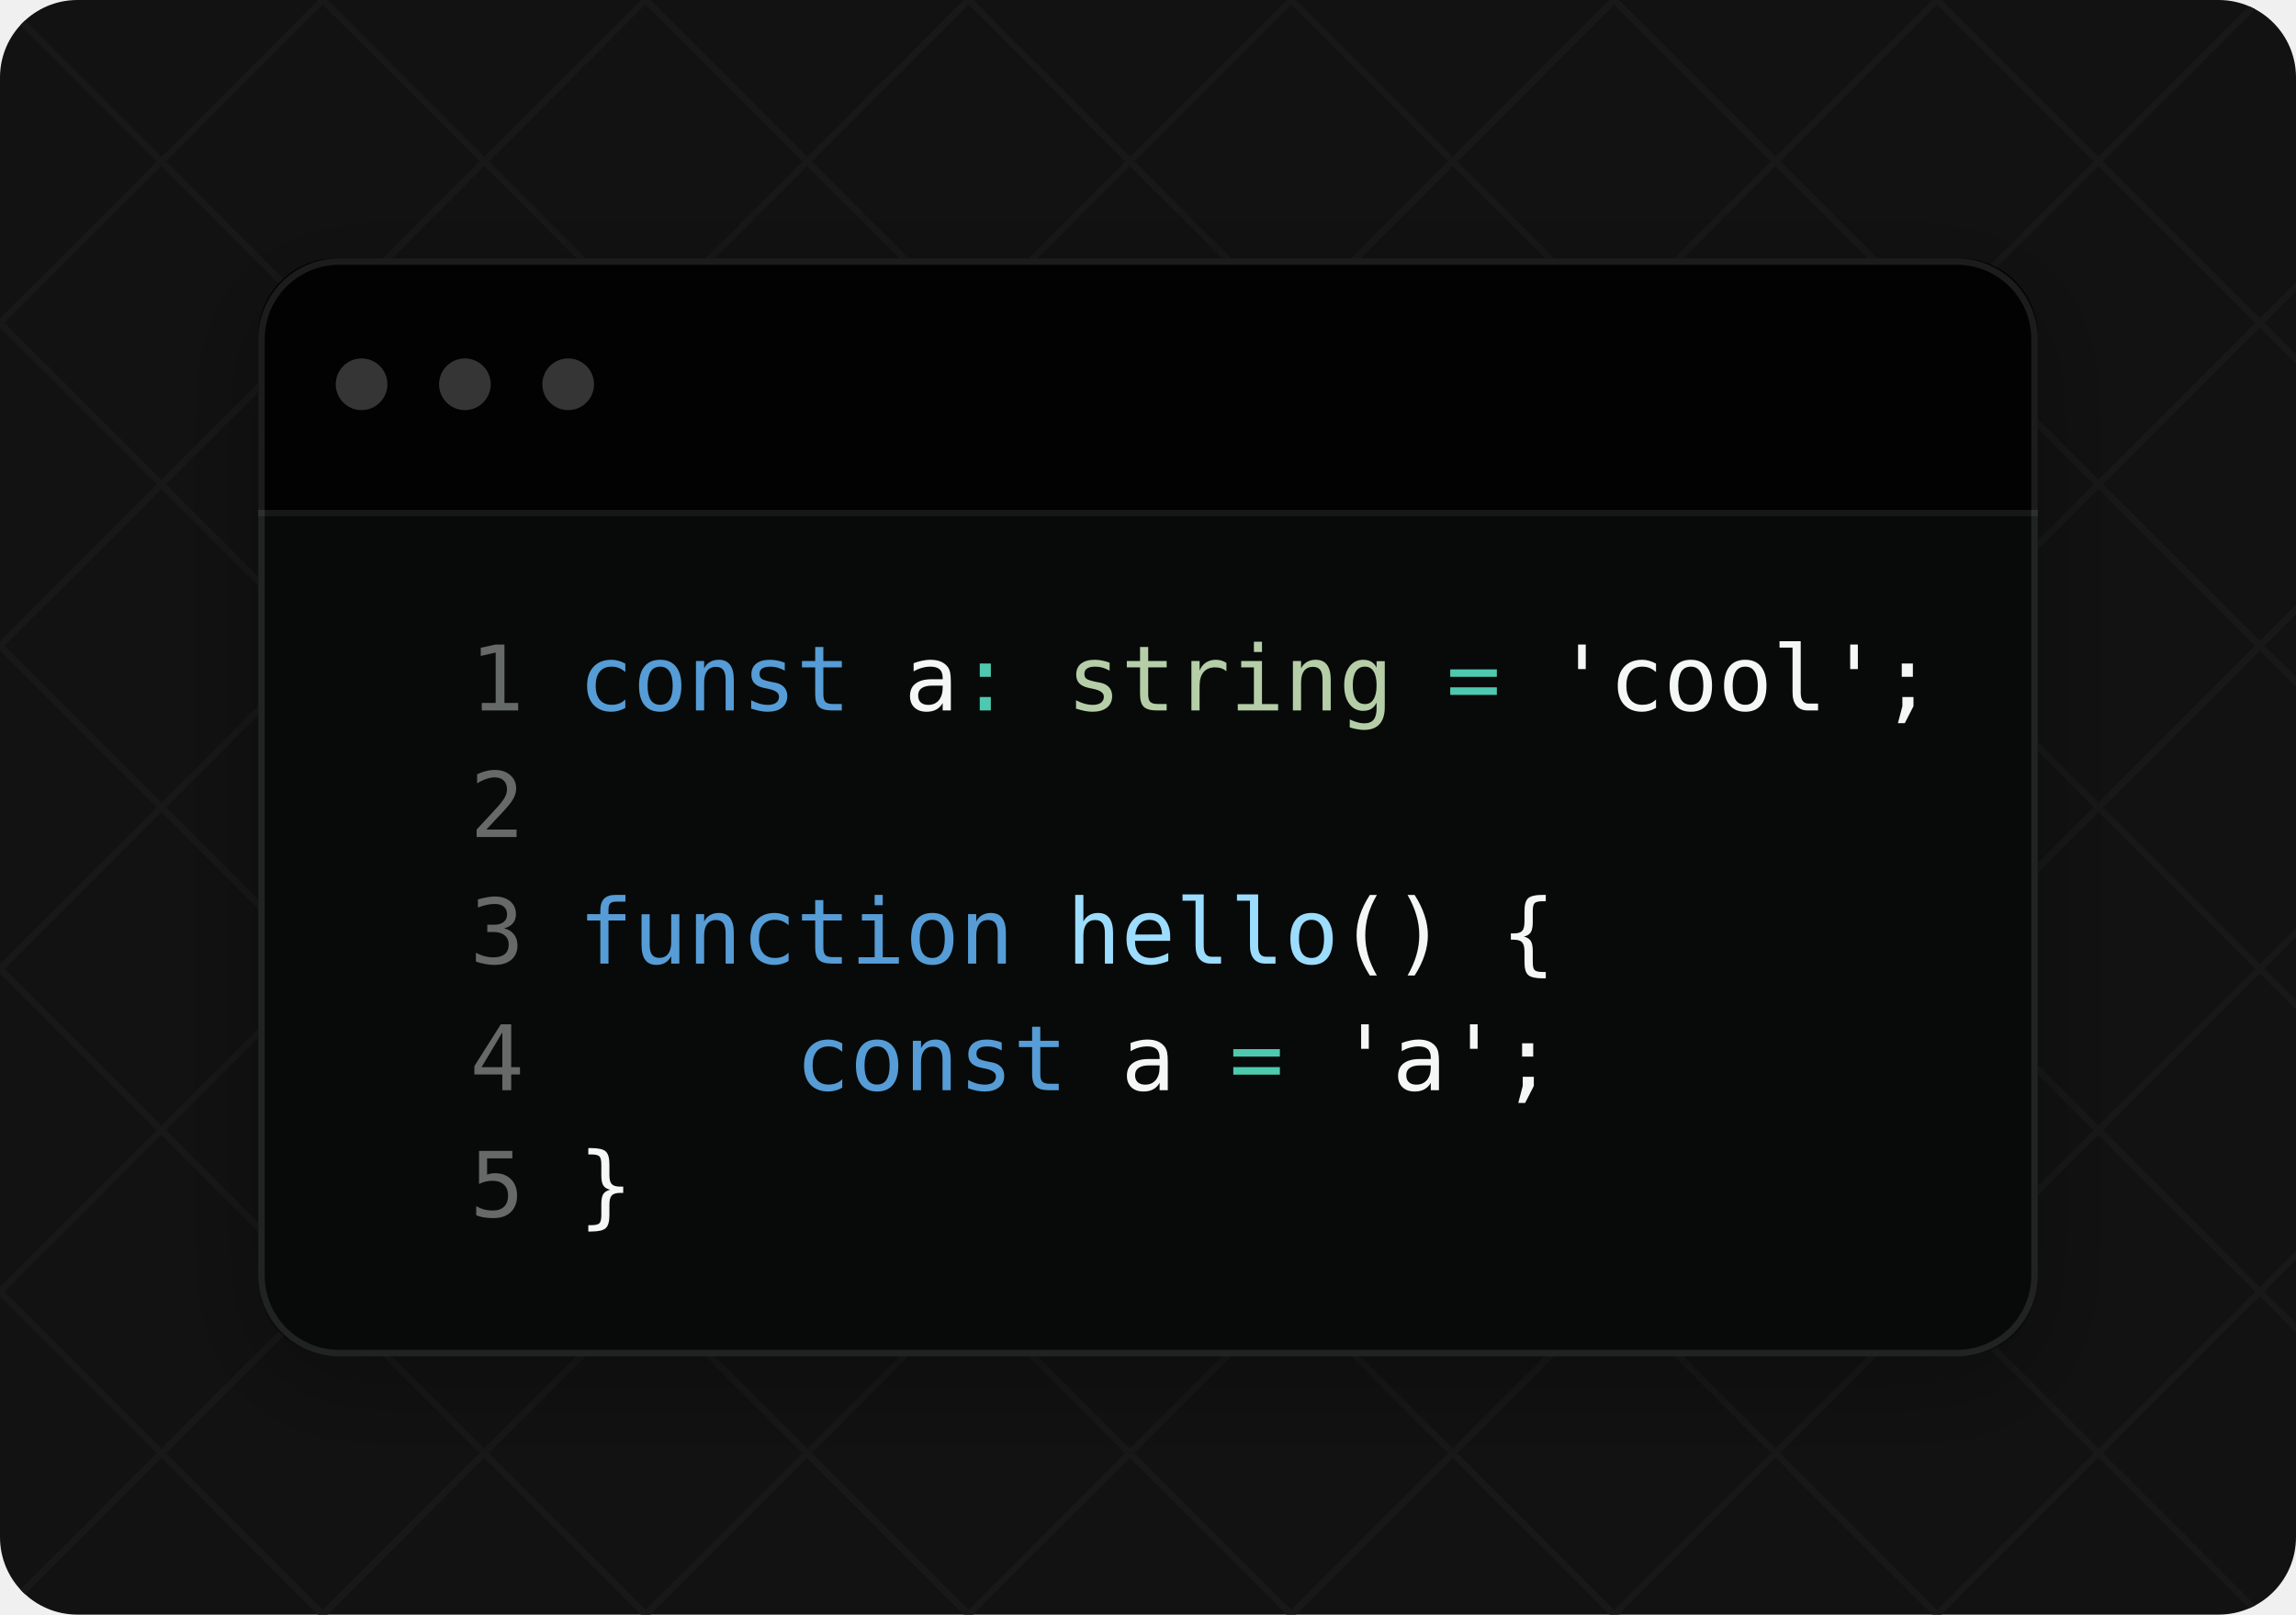
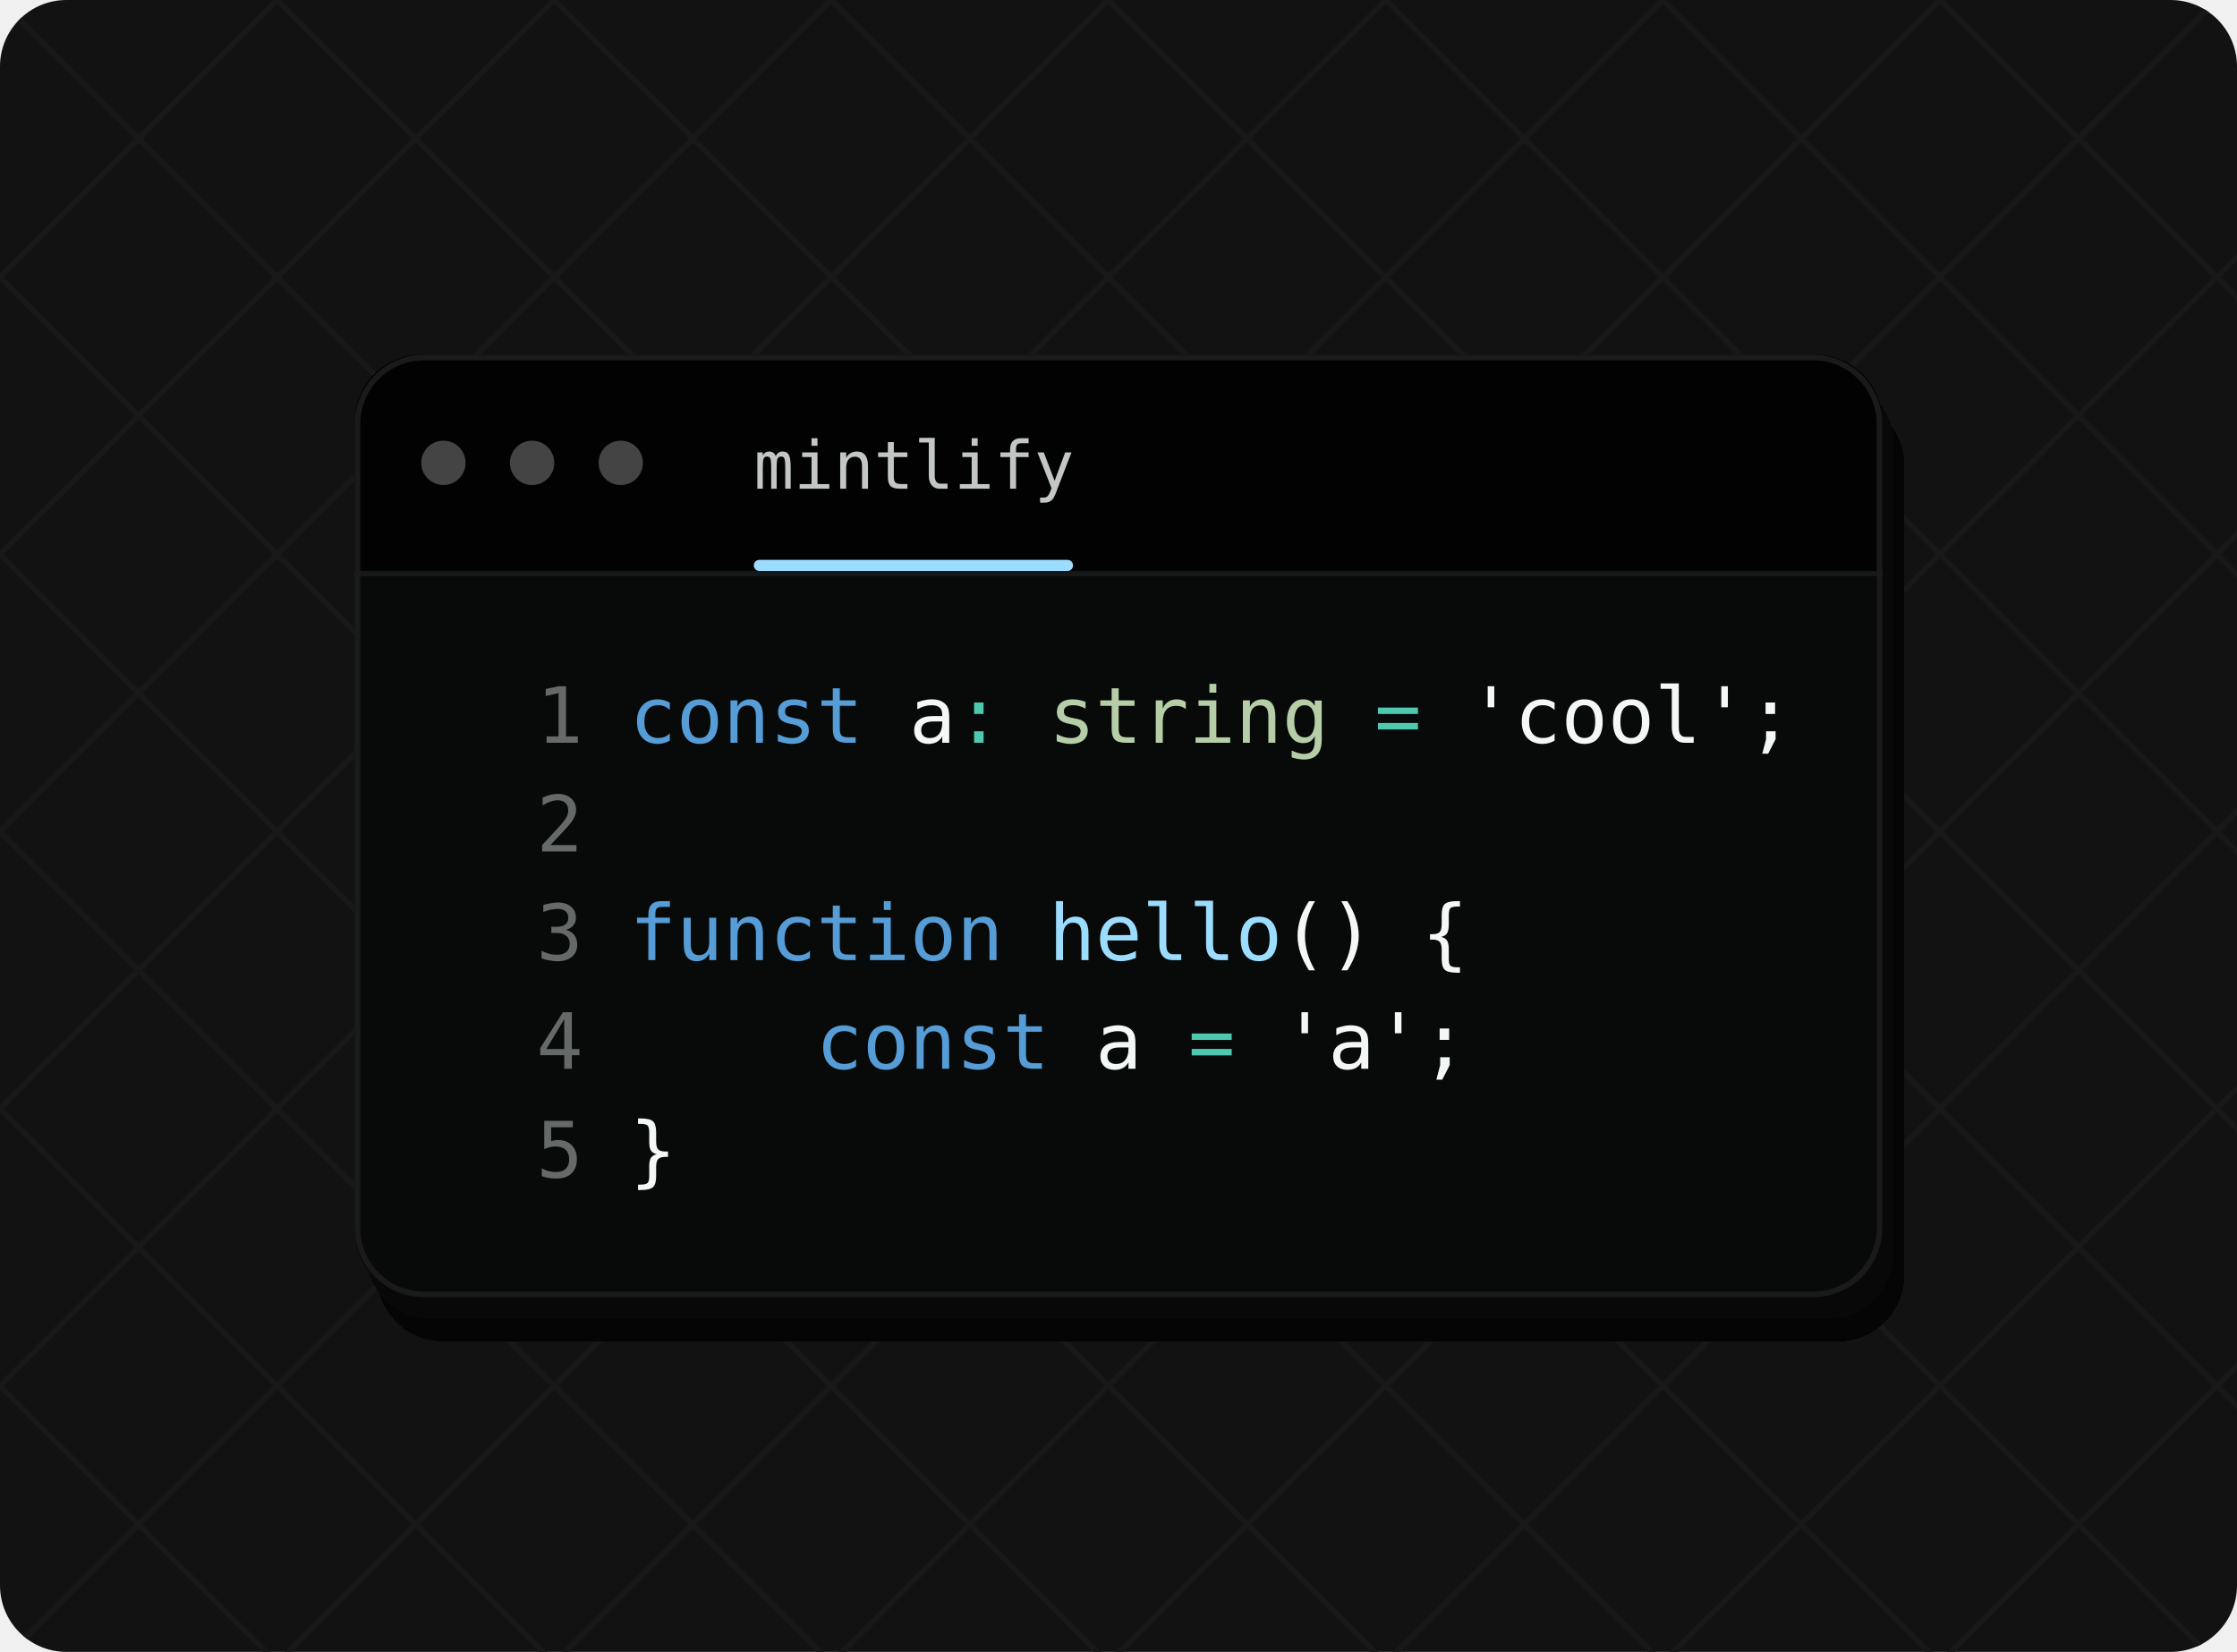
- <svg xmlns="http://www.w3.org/2000/svg" viewBox="0 0 355.6 250" width="355.6" height="250">
+ <svg xmlns="http://www.w3.org/2000/svg" viewBox="0 0 403.6 298" width="403.6" height="298">
  <defs>
-     <filter id="shadow" x="-50%" y="-50%" width="200%" height="200%">
-       <feGaussianBlur in="SourceAlpha" stdDeviation="8" result="blur" />
-       <feOffset in="blur" dx="0" dy="4" result="offsetBlur" />
-       <feFlood flood-color="#000000" flood-opacity="0.3" result="color" />
-       <feComposite in="color" in2="offsetBlur" operator="in" result="shadow" />
-     </filter>
-     <mask id="shadow-mask">
-       <rect x="-50" y="-50" width="375.6" height="270" fill="white" />
-       <rect x="0" y="0" width="275.6" height="170" rx="12" ry="12" fill="black" />
-     </mask>
    <pattern id="bg-pattern" width="50" height="50" patternUnits="userSpaceOnUse">
      <line x1="0" y1="0" x2="50" y2="50" stroke="#181818" stroke-width="1" />
      <line x1="50" y1="0" x2="0" y2="50" stroke="#181818" stroke-width="1" />
    </pattern>
  </defs>
-   <rect x="0" y="0" width="355.6" height="250" fill="#121212" rx="12" ry="12" />
-   <rect x="0" y="0" width="355.6" height="250" fill="url(#bg-pattern)" rx="12" ry="12" />
+   <rect x="0" y="0" width="403.6" height="298" fill="#121212" rx="12" ry="12" />
+   <rect x="0" y="0" width="403.6" height="298" fill="url(#bg-pattern)" rx="12" ry="12" />
  <g class="overlay">
-     <defs>
-       <filter id="mintlify-shadow" x="-20%" y="-20%" width="140%" height="140%">
-         <feDropShadow dx="0" dy="8" stdDeviation="16" flood-color="rgba(0,0,0,0.5)" />
-         <feDropShadow dx="0" dy="4" stdDeviation="8" flood-color="rgba(0,0,0,0.3)" />
-         <feDropShadow dx="0" dy="2" stdDeviation="4" flood-color="rgba(0,0,0,0.2)" />
-       </filter>
-     </defs>
+     <rect x="68" y="72" width="275.6" height="170" rx="12" ry="12" fill="#050505" shape-rendering="crispEdges" />
  </g>
  <g class="overlay">
-     <defs>
-       <radialGradient id="mintlify-glow">
-         <stop offset="0%" stop-color="#4EC9B0" stop-opacity="0.06" />
-         <stop offset="100%" stop-color="#4EC9B0" stop-opacity="0" />
-       </radialGradient>
-     </defs>
+     <rect x="66" y="68" width="275.6" height="170" rx="12" ry="12" fill="#080808" shape-rendering="crispEdges" />
  </g>
-   <g class="overlay">
-     <rect x="40" y="40" width="275.6" height="170" fill="url(#mintlify-glow)" rx="12" ry="12" />
-   </g>
-   <g transform="translate(40, 40)">
-     <g mask="url(#shadow-mask)">
-       <rect x="0" y="0" width="275.6" height="170" fill="#070a08" rx="12" ry="12" filter="url(#shadow)" />
-     </g>
+   <g transform="translate(64, 64)">
    <rect x="0" y="0" width="275.6" height="170" fill="#070a08" rx="12" ry="12" />
    <g class="title-bar">
      <rect x="0" y="0" width="275.6" height="39" fill="#010201" rx="12" ry="12" />
      <rect x="0" y="27" width="275.6" height="12" fill="#010201" />
      <rect x="0" y="39" width="275.6" height="1" fill="#141818" shape-rendering="crispEdges" />
-       <circle cx="16" cy="19.5" r="4" fill="#ffffff33" />
-       <circle cx="32" cy="19.5" r="4" fill="#ffffff33" />
-       <circle cx="48" cy="19.5" r="4" fill="#ffffff33" />
+       <circle cx="16" cy="19.5" r="4" fill="#444444" />
+       <circle cx="32" cy="19.5" r="4" fill="#444444" />
+       <circle cx="48" cy="19.5" r="4" fill="#444444" />
+       <text x="72" y="24.17" fill="#F3F7F6" font-family="'JetBrains Mono', monospace" font-size="12" text-anchor="start" opacity="0.8">mintlify</text>
+       <rect x="72" y="37" width="57.6" height="2" fill="#9cdcfe" rx="1" ry="1" />
    </g>
-     <rect x="0.5" y="0.5" width="274.6" height="169" fill="none" stroke="#ffffff1a" stroke-width="1" rx="12" ry="12" />
+     <rect x="0.5" y="0.5" width="274.6" height="169" fill="none" stroke="#1a1a1a" stroke-width="1" rx="12" ry="12" />
    <g class="text">
      <text x="41.2" y="70" font-family="'JetBrains Mono', monospace" font-size="14" fill="#F3F7F666" text-anchor="end" xml:space="preserve">1</text>
      <text y="70" font-family="'JetBrains Mono', monospace" font-size="14" xml:space="preserve">
        <tspan x="49.6" fill="#569cd6">const</tspan>
        <tspan x="91.6" fill="#F3F7F6"> a</tspan>
        <tspan x="108.4" fill="#4ec9b0">:</tspan>
        <tspan x="116.8" fill="#F3F7F6"> </tspan>
        <tspan x="125.2" fill="#b5cea8">string</tspan>
        <tspan x="175.6" fill="#F3F7F6"> </tspan>
        <tspan x="184" fill="#4ec9b0">=</tspan>
        <tspan x="192.4" fill="#F3F7F6"> </tspan>
        <tspan x="200.8" fill="#F3F7F6">'cool'</tspan>
        <tspan x="251.2" fill="#F3F7F6">;</tspan>
      </text>
      <text x="41.2" y="89.6" font-family="'JetBrains Mono', monospace" font-size="14" fill="#F3F7F666" text-anchor="end" xml:space="preserve">2</text>
      <text x="41.2" y="109.2" font-family="'JetBrains Mono', monospace" font-size="14" fill="#F3F7F666" text-anchor="end" xml:space="preserve">3</text>
      <text y="109.2" font-family="'JetBrains Mono', monospace" font-size="14" xml:space="preserve">
        <tspan x="49.6" fill="#569cd6">function</tspan>
        <tspan x="116.8" fill="#F3F7F6"> </tspan>
        <tspan x="125.2" fill="#9cdcfe">hello</tspan>
        <tspan x="167.2" fill="#F3F7F6">() {</tspan>
      </text>
      <text x="41.2" y="128.8" font-family="'JetBrains Mono', monospace" font-size="14" fill="#F3F7F666" text-anchor="end" xml:space="preserve">4</text>
      <text y="128.8" font-family="'JetBrains Mono', monospace" font-size="14" xml:space="preserve">
        <tspan x="49.6" fill="#F3F7F6">    </tspan>
        <tspan x="83.2" fill="#569cd6">const</tspan>
        <tspan x="125.2" fill="#F3F7F6"> a </tspan>
        <tspan x="150.4" fill="#4ec9b0">=</tspan>
        <tspan x="158.8" fill="#F3F7F6"> </tspan>
        <tspan x="167.2" fill="#F3F7F6">'a'</tspan>
        <tspan x="192.4" fill="#F3F7F6">;</tspan>
      </text>
      <text x="41.2" y="148.4" font-family="'JetBrains Mono', monospace" font-size="14" fill="#F3F7F666" text-anchor="end" xml:space="preserve">5</text>
      <text y="148.4" font-family="'JetBrains Mono', monospace" font-size="14" xml:space="preserve">
        <tspan x="49.6" fill="#F3F7F6">}</tspan>
      </text>
    </g>
  </g>
</svg>
